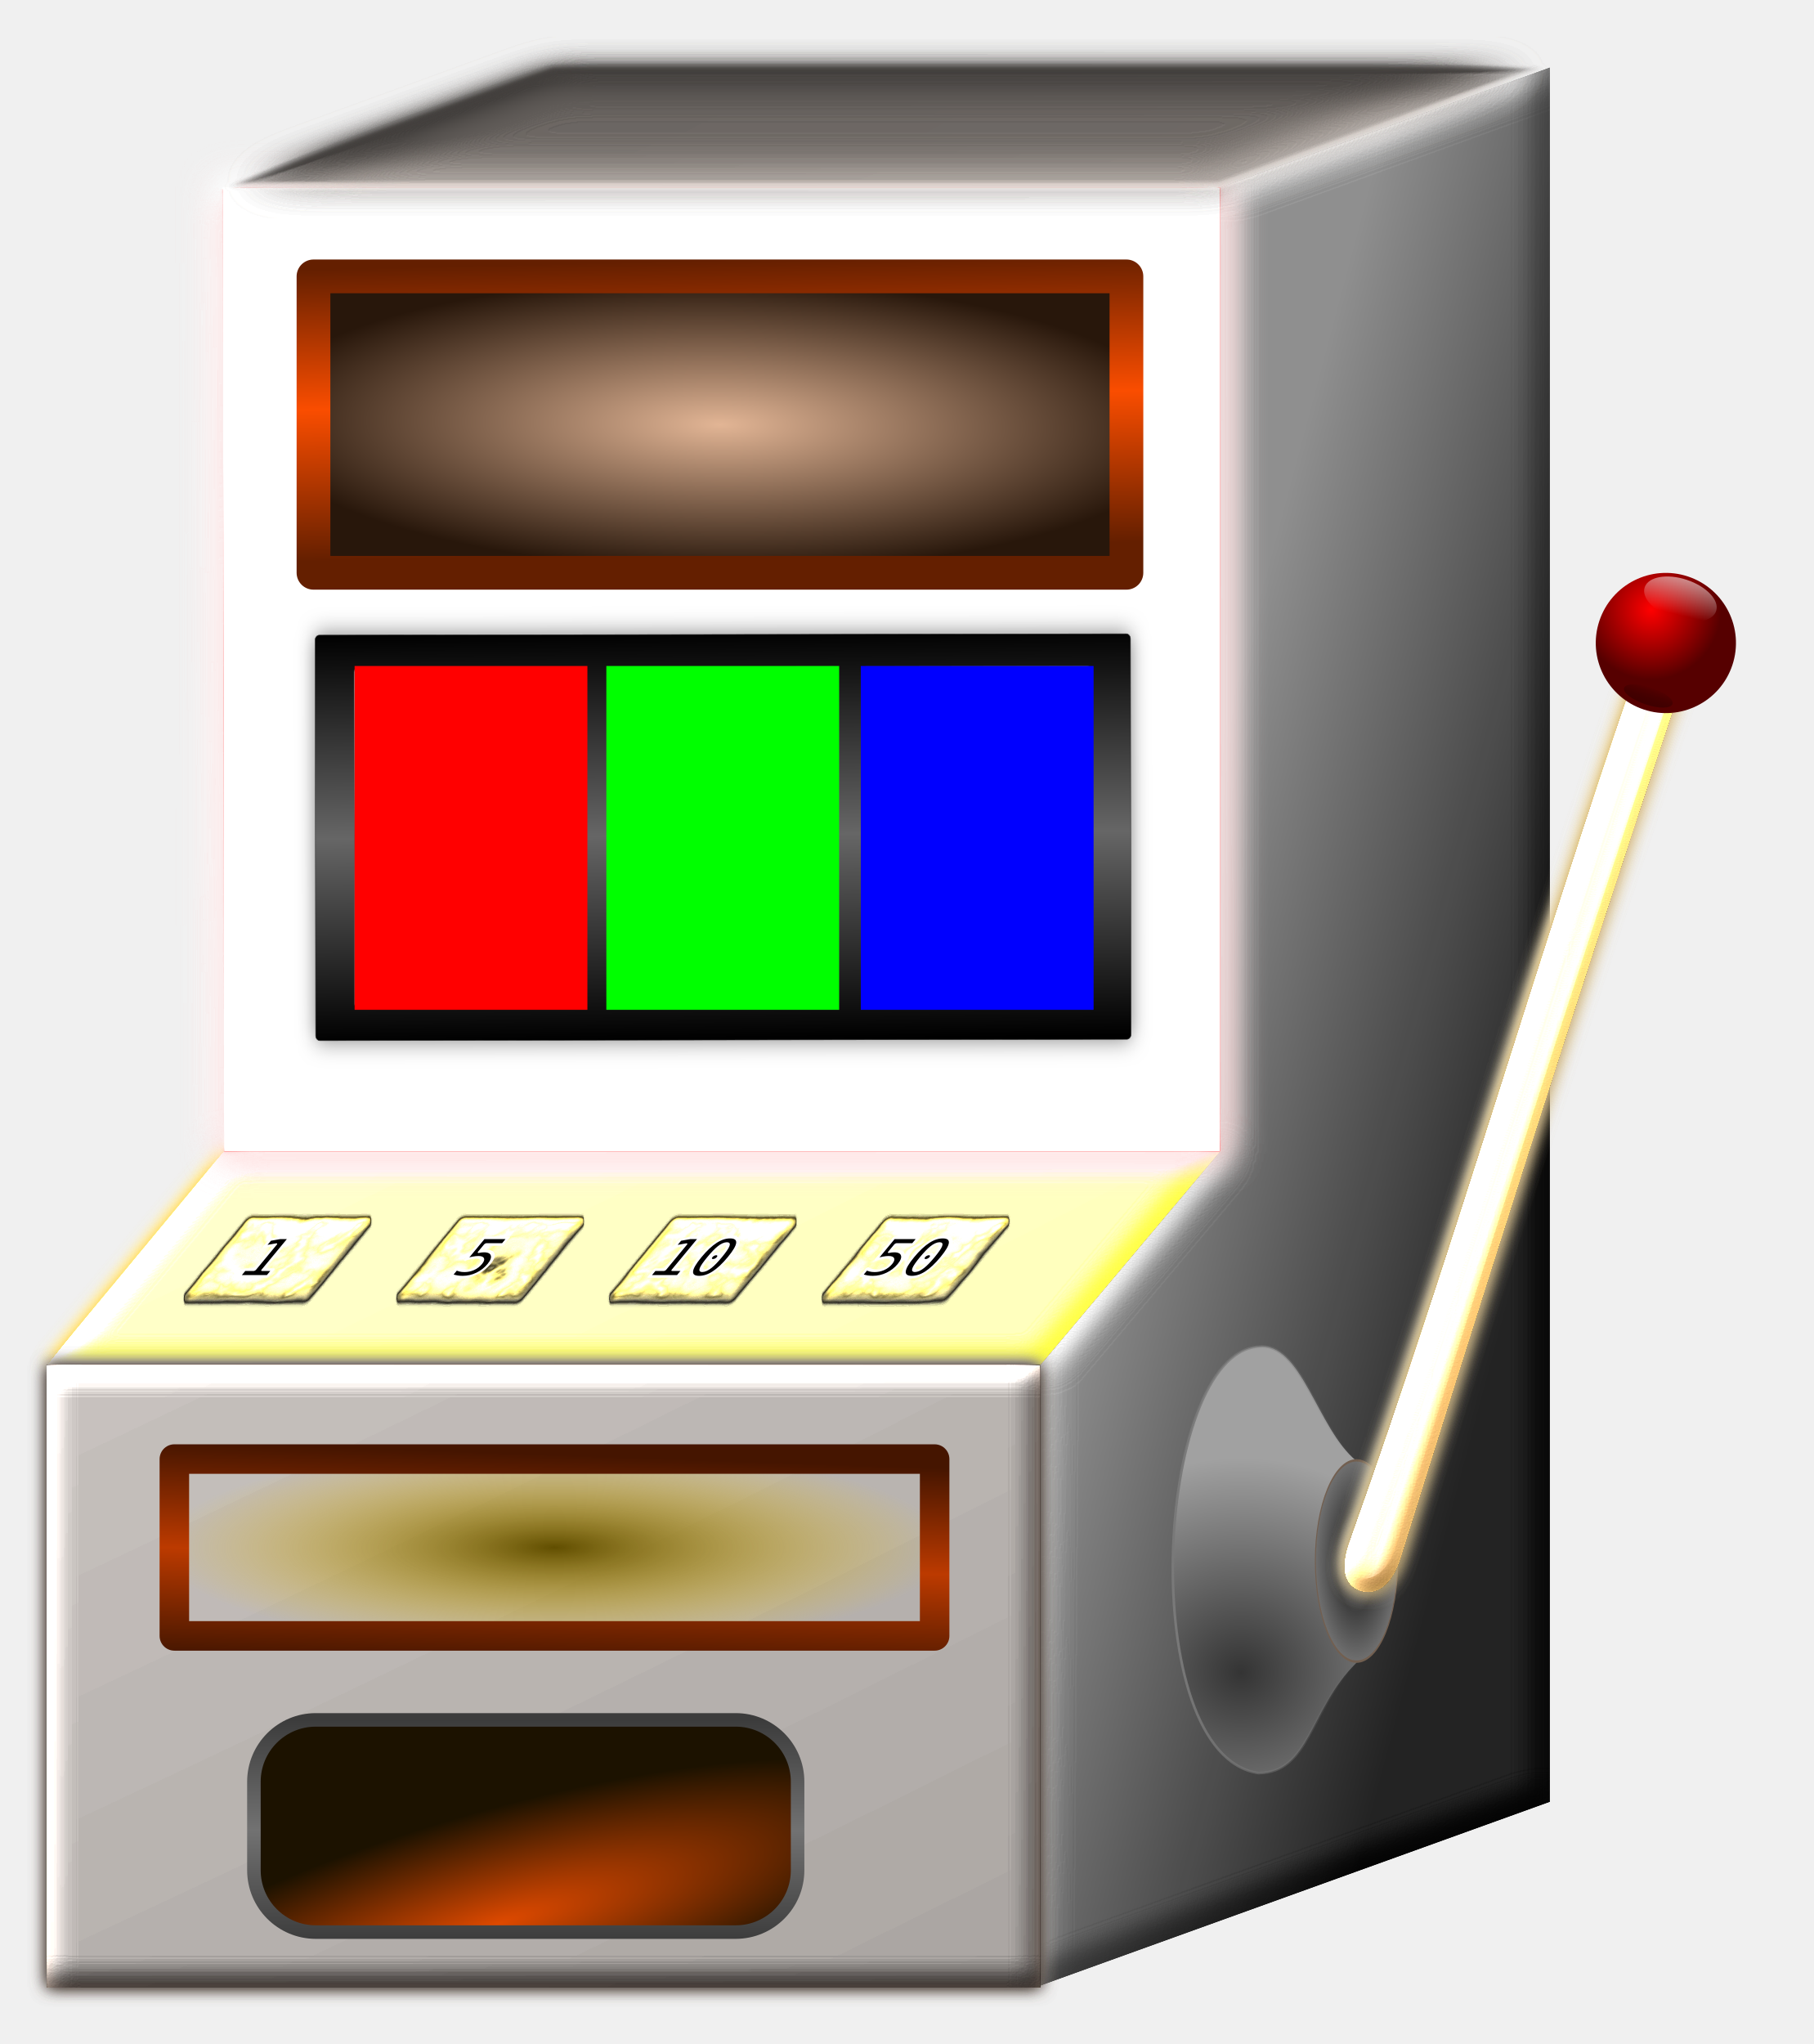
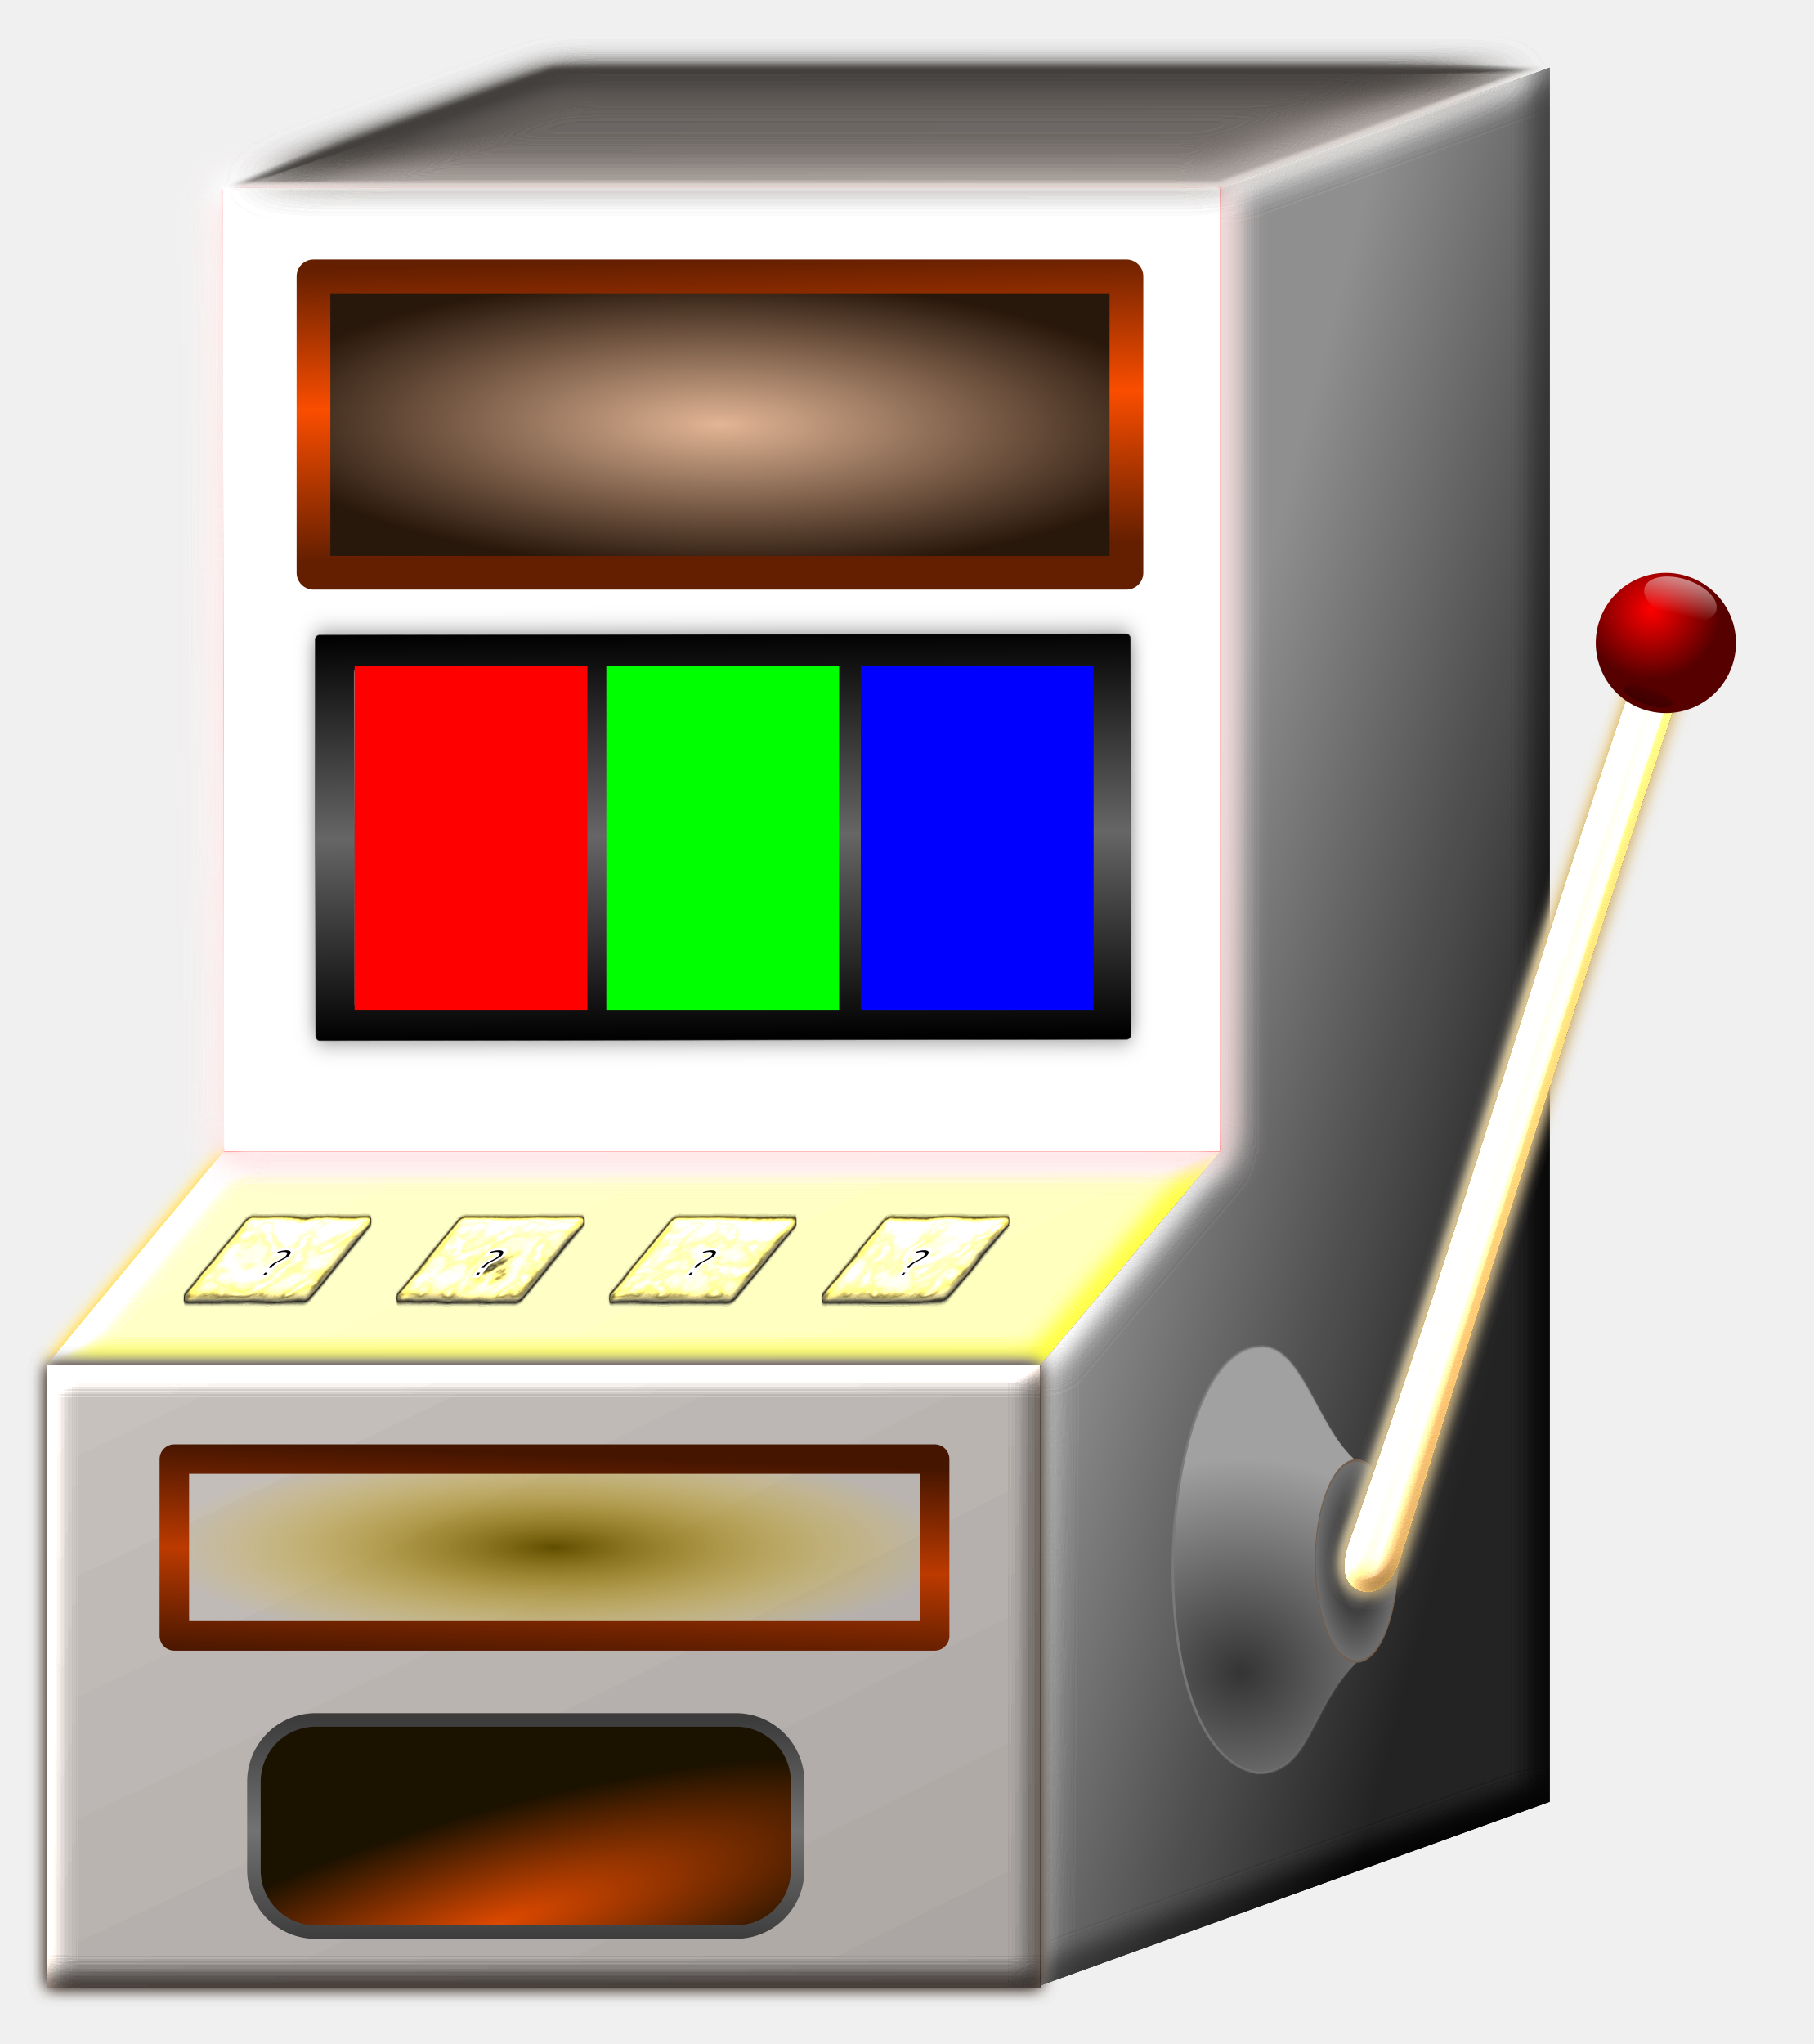
<svg xmlns="http://www.w3.org/2000/svg" viewBox="45 195 670 755">
  <defs>
    <filter id="grayscale">
      <feColorMatrix type="matrix" values="0.333 0.333 0.333 0 0 0.333 0.333 0.333 0 0 0.333 0.333 0.333 0 0 0 0 0 1 0" />
    </filter>
    <linearGradient id="p" x1="466.6" x2="617.57" y1="578.7" y2="618.87" gradientUnits="userSpaceOnUse">
      <stop stop-color="#6d6d6d" offset="0" />
      <stop offset="1" />
    </linearGradient>
    <filter id="q" color-interpolation-filters="sRGB">
      <feGaussianBlur stdDeviation="6.125" />
    </filter>
    <linearGradient id="o" x1="-2453.4" x2="-2447.2" y1="-455.83" y2="332.99" gradientTransform="matrix(.21225 -.025836 .025836 .21225 864.04 385.45)" gradientUnits="userSpaceOnUse">
      <stop offset="0" />
      <stop stop-color="#666" offset=".5" />
      <stop offset="1" />
    </linearGradient>
    <filter id="w" color-interpolation-filters="sRGB">
      <feGaussianBlur result="result10" stdDeviation="3" />
      <feBlend in="result10" in2="SourceGraphic" mode="multiply" result="result5" />
      <feComposite in="result5" in2="SourceGraphic" result="fbSourceGraphic" />
      <feGaussianBlur result="result9" stdDeviation="5" />
      <feSpecularLighting lighting-color="#ffffff" in="result9" result="result1" specularConstant="2.2" specularExponent="45">
        <fePointLight x="-5000" y="-10000" z="20000" />
      </feSpecularLighting>
      <feComposite in="result1" in2="fbSourceGraphic" operator="in" result="result2" />
      <feComposite in="result2" in2="fbSourceGraphic" k2="2" k3="0.8" operator="arithmetic" result="result4" />
      <feBlend in="result4" in2="result4" mode="multiply" />
    </filter>
    <filter id="v" x="-.25" y="-.25" width="1.5" height="1.5" color-interpolation-filters="sRGB">
      <feBlend in2="SourceGraphic" mode="screen" result="result1" />
      <feGaussianBlur result="result6" stdDeviation="7" />
      <feComposite in="result6" in2="result6" operator="xor" result="result7" />
      <feComposite in="result6" in2="result1" operator="atop" result="result92" />
      <feComposite in="result7" in2="result92" operator="xor" result="result4" />
      <feGaussianBlur in="result4" result="result3" stdDeviation="0.7" />
      <feSpecularLighting result="result5" specularConstant="1.5" specularExponent="50" surfaceScale="4">
        <fePointLight x="-5000" y="-8000" z="20000" />
      </feSpecularLighting>
      <feComposite in="result3" in2="SourceGraphic" k2="1" k3="1" operator="arithmetic" result="result93" />
      <feComposite in="result5" in2="result93" operator="atop" result="result94" />
      <feBlend in2="result94" mode="multiply" />
    </filter>
    <filter id="u" x="-.25" y="-.25" width="1.5" height="1.5" color-interpolation-filters="sRGB">
      <feGaussianBlur result="result6" stdDeviation="1" />
      <feComposite in="result6" in2="result6" operator="in" result="result7" />
      <feGaussianBlur in="result7" result="result3" stdDeviation="8" />
      <feComposite in2="result7" result="result91" />
      <feComposite in="result3" in2="result91" operator="in" result="result5" />
      <feColorMatrix result="result4" values="0 0 0 -1 0 0 0 0 -1 0 0 0 0 -1 0 0 0 0 1 0 " />
      <feSpecularLighting in="result4" result="result11" specularConstant="2" specularExponent="45" surfaceScale="3">
        <fePointLight x="-5000" y="-10000" z="20000" />
      </feSpecularLighting>
      <feComposite in2="result4" k1="1" operator="arithmetic" result="result10" />
      <feComposite in="result5" in2="result10" k2="0.5" k3="1" operator="arithmetic" result="result8" />
      <feComposite in2="result8" result="result9" />
      <feBlend in2="result9" />
    </filter>
    <filter id="t" color-interpolation-filters="sRGB">
      <feGaussianBlur in="SourceGraphic" result="result0" stdDeviation="6" />
      <feDiffuseLighting lighting-color="#ffffff" result="result5" surfaceScale="4">
        <feDistantLight azimuth="235" elevation="45" />
      </feDiffuseLighting>
      <feComposite in="result5" in2="SourceGraphic" k1="1.4" operator="arithmetic" result="fbSourceGraphic" />
      <feGaussianBlur in="fbSourceGraphic" result="result0" stdDeviation="6" />
      <feSpecularLighting lighting-color="#ffffff" in="result0" result="result1" specularExponent="25" surfaceScale="4">
        <feDistantLight azimuth="235" elevation="45" />
      </feSpecularLighting>
      <feComposite in="fbSourceGraphic" in2="result1" k2="1" k3="1" operator="arithmetic" result="result4" />
      <feComposite in="result4" in2="SourceGraphic" operator="in" result="result2" />
    </filter>
    <filter id="s" color-interpolation-filters="sRGB">
      <feGaussianBlur result="result10" stdDeviation="3" />
      <feBlend in="result10" in2="SourceGraphic" mode="multiply" result="result5" />
      <feComposite in="result5" in2="SourceGraphic" result="fbSourceGraphic" />
      <feGaussianBlur result="result9" stdDeviation="5" />
      <feSpecularLighting lighting-color="#ffffff" in="result9" result="result1" specularConstant="2.2" specularExponent="45">
        <fePointLight x="-5000" y="-10000" z="20000" />
      </feSpecularLighting>
      <feComposite in="result1" in2="fbSourceGraphic" operator="in" result="result2" />
      <feComposite in="result2" in2="fbSourceGraphic" k2="2" k3="0.8" operator="arithmetic" result="result4" />
      <feBlend in="result4" in2="result4" mode="multiply" />
    </filter>
    <radialGradient id="c" cx="310.97" cy="351.83" r="156.39" gradientTransform="matrix(1.1136 .013864 -.004283 .34402 -33.818 226.48)" gradientUnits="userSpaceOnUse">
      <stop stop-color="#e2b595" offset="0" />
      <stop stop-color="#28170b" offset="1" />
    </radialGradient>
    <linearGradient id="i" x1="223.16" x2="225.69" y1="293.04" y2="400.82" gradientUnits="userSpaceOnUse">
      <stop stop-color="#641f00" offset="0" />
      <stop stop-color="#fa4d00" offset=".481" />
      <stop stop-color="#641f00" offset="1" />
    </linearGradient>
    <linearGradient id="h" x1="152.95" x2="155.68" y1="807.42" y2="729.04" gradientUnits="userSpaceOnUse">
      <stop stop-color="#461600" offset="0" />
      <stop stop-color="#bc3a00" offset=".5" />
      <stop stop-color="#451500" offset="1" />
    </linearGradient>
    <radialGradient id="b" cx="249.84" cy="766.6" r="145.88" gradientTransform="matrix(1 0 0 .26123 0 566.34)" gradientUnits="userSpaceOnUse">
      <stop stop-color="#614e00" offset="0" />
      <stop stop-color="#fc0" stop-opacity="0" offset="1" />
    </radialGradient>
    <linearGradient id="g" x1="167.33" x2="167.43" y1="911.93" y2="830.28" gradientUnits="userSpaceOnUse">
      <stop stop-color="#3c3c3c" offset="0" />
      <stop stop-color="#727272" offset=".5" />
      <stop stop-color="#3c3c3c" offset="1" />
    </linearGradient>
    <radialGradient id="a" cx="234.73" cy="949.31" r="102.93" gradientTransform="matrix(1.5553 -.44423 .11124 .38948 -241.24 639.93)" gradientUnits="userSpaceOnUse">
      <stop stop-color="#de4900" offset="0" />
      <stop stop-color="#1c1200" offset="1" />
    </radialGradient>
    <filter id="r" color-interpolation-filters="sRGB">
      <feGaussianBlur in="SourceGraphic" result="result0" stdDeviation="1" />
      <feTurbulence baseFrequency="0.057" numOctaves="4" result="result1" seed="4" />
      <feDisplacementMap in2="result1" result="result91" xChannelSelector="R" />
      <feComposite in="result0" in2="result91" operator="out" result="result2" />
      <feComposite in="SourceAlpha" in2="result2" k1="0.1" k3="1.2" operator="arithmetic" result="result5" />
      <feBlend in2="result5" mode="multiply" result="fbSourceGraphic" />
      <feGaussianBlur in="fbSourceGraphic" result="result0" stdDeviation="3" />
      <feSpecularLighting lighting-color="#fee65d" in="result0" result="result1" specularConstant="0.4" specularExponent="15" surfaceScale="3">
        <fePointLight x="-5000" y="-10000" z="20000" />
      </feSpecularLighting>
      <feComposite in="result1" in2="fbSourceGraphic" operator="in" result="result2" />
      <feComposite in="fbSourceGraphic" in2="result2" k1="-1" k2="2.5" k3="3.5" operator="arithmetic" result="result4" />
      <feBlend in2="result4" mode="multiply" />
    </filter>
    <filter id="x" color-interpolation-filters="sRGB">
      <feGaussianBlur result="result10" stdDeviation="3" />
      <feBlend in="result10" in2="SourceGraphic" mode="multiply" result="result5" />
      <feComposite in="result5" in2="SourceGraphic" result="fbSourceGraphic" />
      <feGaussianBlur result="result9" stdDeviation="5" />
      <feSpecularLighting lighting-color="#ffffff" in="result9" result="result1" specularConstant="2.2" specularExponent="45">
        <fePointLight x="-5000" y="-10000" z="20000" />
      </feSpecularLighting>
      <feComposite in="result1" in2="fbSourceGraphic" operator="in" result="result2" />
      <feComposite in="result2" in2="fbSourceGraphic" k2="2" k3="0.8" operator="arithmetic" result="result4" />
      <feBlend in="result4" in2="result4" mode="multiply" />
    </filter>
    <radialGradient id="f" cx="623.61" cy="464.41" r="18.11" gradientTransform="matrix(4.6462 -2.2089e-7 2.0814e-7 4.3779 -2397.3 -1238.3)" gradientUnits="userSpaceOnUse">
      <stop stop-color="#343434" offset="0" />
      <stop stop-color="#a1a1a1" offset="1" />
    </radialGradient>
    <linearGradient id="n" x1="474.43" x2="543.24" y1="753.21" y2="753.21" gradientUnits="userSpaceOnUse">
      <stop stop-color="#797979" offset="0" />
      <stop stop-color="#797979" stop-opacity="0" offset="1" />
    </linearGradient>
    <radialGradient id="e" cx="633.64" cy="496.1" r="20.887" gradientTransform="matrix(1 0 0 1.0412 0 -20.421)" gradientUnits="userSpaceOnUse">
      <stop stop-color="#6a6a6a" offset="0" />
      <stop stop-color="#404040" offset=".5" />
      <stop stop-color="#717171" offset="1" />
    </radialGradient>
    <linearGradient id="m" x1="391.93" x2="401.5" y1="181.19" y2="181.19" gradientUnits="userSpaceOnUse">
      <stop stop-color="#dcb654" offset="0" />
      <stop stop-color="#f4e3d7" offset=".5" />
      <stop stop-color="#dcb654" offset="1" />
    </linearGradient>
    <linearGradient id="l" x1="330.64" x2="332.09" y1="374.97" y2="-2.01" gradientTransform="matrix(.90933 .30175 -.30175 .90933 356.18 330.99)" gradientUnits="userSpaceOnUse">
      <stop offset="0" />
      <stop stop-opacity="0" offset="1" />
    </linearGradient>
    <radialGradient id="d" cx="262.05" cy="421.87" r="223.36" gradientUnits="userSpaceOnUse">
      <stop stop-color="#f00" offset="0" />
      <stop stop-color="#560000" offset="1" />
    </radialGradient>
    <linearGradient id="k" x1="440.73" x2="457.54" y1="183.3" y2="394.88" gradientTransform="matrix(1 0 0 .83315 0 68.534)" gradientUnits="userSpaceOnUse">
      <stop stop-color="#fff" offset="0" />
      <stop stop-color="#fff" stop-opacity="0" offset="1" />
    </linearGradient>
    <linearGradient id="j" x1="440.73" x2="440.73" y1="321.15" y2="520.18" gradientTransform="matrix(.81921 0 0 1.0633 79.68 -38.674)" gradientUnits="userSpaceOnUse">
      <stop stop-color="#500" offset="0" />
      <stop stop-opacity="0" offset="1" />
    </linearGradient>
  </defs>
  <g>
    <path d="m62.311 699.27 65.499-78.927h367.91l-66.465 78.927z" fill="#ffd42a" filter="url(#s)" />
    <path d="m427.5 929.13 1.755-229.86 66.465-78.927v-356.09l121.85-44.351v640.68z" fill="url(#p)" filter="url(#t)" />
    <path d="m62.311 699.27h366.94v229.86h-366.94z" fill="#28170b" filter="url(#w)" />
    <path d="m127.37 264.25h368.35v356.09h-367.91l-0.44-356.09" fill="#faa" filter="url(#v)" />
    <path d="m249.22 219.9h367.91l-121.85 44.351h-367.91z" fill="#c8beb7" filter="url(#u)" />
    <g transform="matrix(.83407 .10676 -.10019 .88875 41.77 79.897)" stroke="#333">
      <path transform="matrix(.71594 0 0 .71594 2903.4 1725.8)" d="m-3790.1-1892.9c-1.467 0.178-2.484 1.604-2.291 3.193l27.543 226.28c0.193 1.589 1.523 2.729 2.99 2.551l491.89-59.874c1.467-0.178 2.494-1.605 2.3-3.195l-27.543-226.28c-0.194-1.589-1.533-2.728-2.999-2.55zm25.95 15.532 134.65-16.39c1.467-0.178 2.805 0.951 2.998 2.54l23.061 189.45c0.194 1.589-0.833 3.016-2.3 3.195l-134.65 16.39c-1.467 0.178-2.806-0.96-2.999-2.55l-23.061-189.45c-0.194-1.589 0.835-3.007 2.301-3.185zm154.91-18.857 134.65-16.39c1.467-0.179 2.796 0.952 2.989 2.541l23.061 189.45c0.193 1.589-0.824 3.015-2.291 3.193l-134.65 16.39c-1.467 0.179-2.806-0.96-2.999-2.55l-23.061-189.45c-0.193-1.589 0.835-3.007 2.301-3.185zm154.91-18.856 134.65-16.39c1.467-0.178 2.795 0.952 2.989 2.541l23.061 189.45c0.194 1.589-0.824 3.015-2.291 3.193l-134.65 16.39c-1.467 0.178-2.806-0.96-2.999-2.55l-23.061-189.45c-0.193-1.589 0.835-3.007 2.301-3.185z" color="#000000" filter="url(#q)" opacity=".5" stroke-width=".299" />
      <path d="m189.87 370.67c-1.05 0.128-1.779 1.149-1.64 2.286l19.719 162c0.138 1.138 1.091 1.954 2.141 1.826l352.16-42.866c1.05-0.128 1.785-1.149 1.647-2.287l-19.72-162c-0.139-1.138-1.097-1.953-2.147-1.825l-352.16 42.866zm18.579 11.12 96.402-11.734c1.05-0.128 2.008 0.681 2.147 1.819l16.51 135.64c0.139 1.138-0.597 2.159-1.647 2.287l-96.402 11.734c-1.05 0.128-2.009-0.688-2.147-1.825l-16.51-135.64c-0.139-1.138 0.597-2.153 1.647-2.28zm110.91-13.5 96.402-11.734c1.05-0.128 2.001 0.682 2.14 1.819l16.51 135.64c0.138 1.138-0.59 2.159-1.64 2.286l-96.402 11.734c-1.05 0.128-2.009-0.688-2.147-1.825l-16.51-135.64c-0.138-1.138 0.597-2.153 1.647-2.28zm110.91-13.5 96.403-11.734c1.05-0.128 2.001 0.682 2.14 1.819l16.51 135.64c0.139 1.138-0.59 2.159-1.64 2.286l-96.402 11.734c-1.05 0.128-2.009-0.688-2.147-1.825l-16.51-135.64c-0.138-1.138 0.597-2.153 1.647-2.28z" color="#000000" fill="url(#o)" stroke-width=".214" />
    </g>
    <g id="card_group" transform="translate(176,441)">
      <g id="card1" transform="translate(0,0)">
        <rect x="0" y="0" width="86" height="127" fill="#FF0000" />
      </g>
      <g id="card2" transform="translate(93,0)">
        <rect x="0" y="0" width="86" height="127" fill="#00FF00" />
      </g>
      <g id="card3" transform="translate(187,0)">
        <rect x="0" y="0" width="86" height="127" fill="#0000FF" />
      </g>
    </g>
    <g id="amount_group">
      <rect x="160.81" y="297.09" width="300.32" height="109.48" ry="4.9678e-6" fill="url(#c)" stroke="url(#i)" stroke-linecap="round" stroke-linejoin="round" stroke-width="12.465">
        </rect>
      <text x="310" y="365" font-family="impact" font-size="35" stroke="white" fill="black" pointer-events="none" id="accountCacheBalance" text-anchor="middle" />
    </g>
    <g id="score_group">
      <rect x="109.41" y="733.94" width="280.87" height="65.318" ry="4.9678e-6" fill="url(#b)" stroke="url(#h)" stroke-linecap="round" stroke-linejoin="round" stroke-width="10.9" />
      <g id="score" />
    </g>
    <rect x="138.8" y="830.28" width="200.85" height="78.381" ry="22.861" fill="url(#a)" stroke="url(#g)" stroke-linecap="round" stroke-linejoin="round" stroke-width="5" />
    <g transform="matrix(1.1224 0 -.80968 .9786 447.42 243.72)" stroke="#5b5b5b" stroke-linecap="round" stroke-linejoin="round">
      <rect x="230" y="411.07" width="40" height="29.497" ry="1.009" fill="#7b7b7b" filter="url(#r)" id="50ban" />
      <rect x="160" y="411.07" width="40" height="29.497" ry="1.009" fill="#7b7b7b" filter="url(#r)" id="10ban" />
      <rect x="90" y="411.07" width="40" height="29.497" ry="1.009" fill="#7b7b7b" filter="url(#r)" id="5ban" />
      <rect x="20" y="411.07" width="40" height="29.497" ry="1.009" fill="#7b7b7b" filter="url(#r)" id="1ban" />
-       <text x="235" y="432" font-family="monospace" font-size="20" font-weight="bold" stroke="white" fill="black" pointer-events="none">50</text>
-       <text x="165" y="432" font-family="monospace" font-size="20" font-weight="bold" stroke="white" fill="black" pointer-events="none">10</text>
-       <text x="100" y="432" font-family="monospace" font-size="20" font-weight="bold" stroke="white" fill="black" pointer-events="none">5</text>
-       <text x="30" y="432" font-family="monospace" font-size="20" font-weight="bold" stroke="white" fill="black" pointer-events="none">1</text>
+       <text x="250" y="432" font-family="monospace" font-size="14" font-weight="bold" stroke="white" fill="black" pointer-events="none" id="50ban-text" text-anchor="middle">?</text>
+       <text x="180" y="432" font-family="monospace" font-size="14" font-weight="bold" stroke="white" fill="black" pointer-events="none" id="10ban-text" text-anchor="middle">?</text>
+       <text x="110" y="432" font-family="monospace" font-size="14" font-weight="bold" stroke="white" fill="black" pointer-events="none" id="5ban-text" text-anchor="middle">?</text>
+       <text x="40" y="432" font-family="monospace" font-size="14" font-weight="bold" stroke="white" fill="black" pointer-events="none" id="1ban-text" text-anchor="middle">?</text>
    </g>
    <g id="playArm" transform="translate(3.3595,17.917)">
      <g stroke-linecap="round" stroke-linejoin="round">
        <path d="m542.77 716.75v74.5c-17.4 17.087-17.135 40.701-36.289 40.772-45.483-6.939-38.567-154.7 0-157.54 16.089-1.908 21.651 30.342 36.289 42.266z" fill="url(#f)" stroke="url(#n)" stroke-width=".95" />
        <ellipse transform="matrix(.73644 0 0 1.7298 76.13 -104.48)" cx="633.64" cy="496.1" rx="20.634" ry="21.494" fill="url(#e)" stroke="#725f50" stroke-width=".505" />
      </g>
      <g filter="url(#x)">
        <g transform="matrix(.90933 .30175 -.30175 .90933 297.07 311.37)">
          <path d="m384.01 351.41c2.691-119-2.146-244-0.858-347.33 0.119-9.586 6.124-9.977 10.814-9.258 4.554 0.699 7.36 0.881 7.323 11.724-0.388 113.33 1.673 258.9 3.205 344.37 0.199 11.089-4.284 17.032-10.989 16.858-6.305-0.164-9.73-5.968-9.495-16.365z" fill="url(#m)" />
          <path d="m391.24-5.423c-2.721-0.01-5.417 0.801-6.906 3.75 2.017-0.917 4.46-0.825 6.625-0.5 4.554 0.685 7.35 0.843 7.312 11.469-0.388 111.05 1.686 253.72 3.219 337.47 0.199 10.867-4.294 16.702-11 16.531-2.003-0.051-3.697-0.679-5.094-1.812 1.532 4.005 4.275 6.182 8.094 6.281 6.706 0.174 11.199-5.754 11-16.844-1.533-85.464-3.607-231.05-3.219-344.38 0.037-10.843-2.758-11.02-7.312-11.719-0.879-0.135-1.794-0.246-2.719-0.25z" fill="#d0aa53" />
        </g>
        <path d="m540.22 746.8c38.357-107.4 71.678-222.53 104.03-316.09 3.001-8.681 8.579-7.225 12.627-5.155 3.931 2.01 6.427 3.022 3.121 12.871-34.55 102.93-76.604 235.93-101 314.11-3.165 10.144-9.035 14.195-15.08 12.014-5.684-2.051-7.047-8.363-3.696-17.747z" fill="url(#l)" opacity=".2" />
      </g>
      <g transform="matrix(.11001 .036506 -.036506 .11001 630.92 347.15)" stroke-width="0">
        <circle transform="translate(56.965,-26.984)" cx="340.29" cy="508.19" r="223.36" fill="url(#d)" />
        <ellipse transform="matrix(1,0,0,1.2003,-43.474,-94.252)" cx="440.73" cy="356.78" rx="119.93" ry="53.967" fill="url(#k)" />
        <ellipse transform="matrix(.67816 0 0 .52247 98.372 472.7)" cx="440.73" cy="356.78" rx="119.93" ry="53.967" fill="url(#j)" />
      </g>
    </g>
  </g>
</svg>
